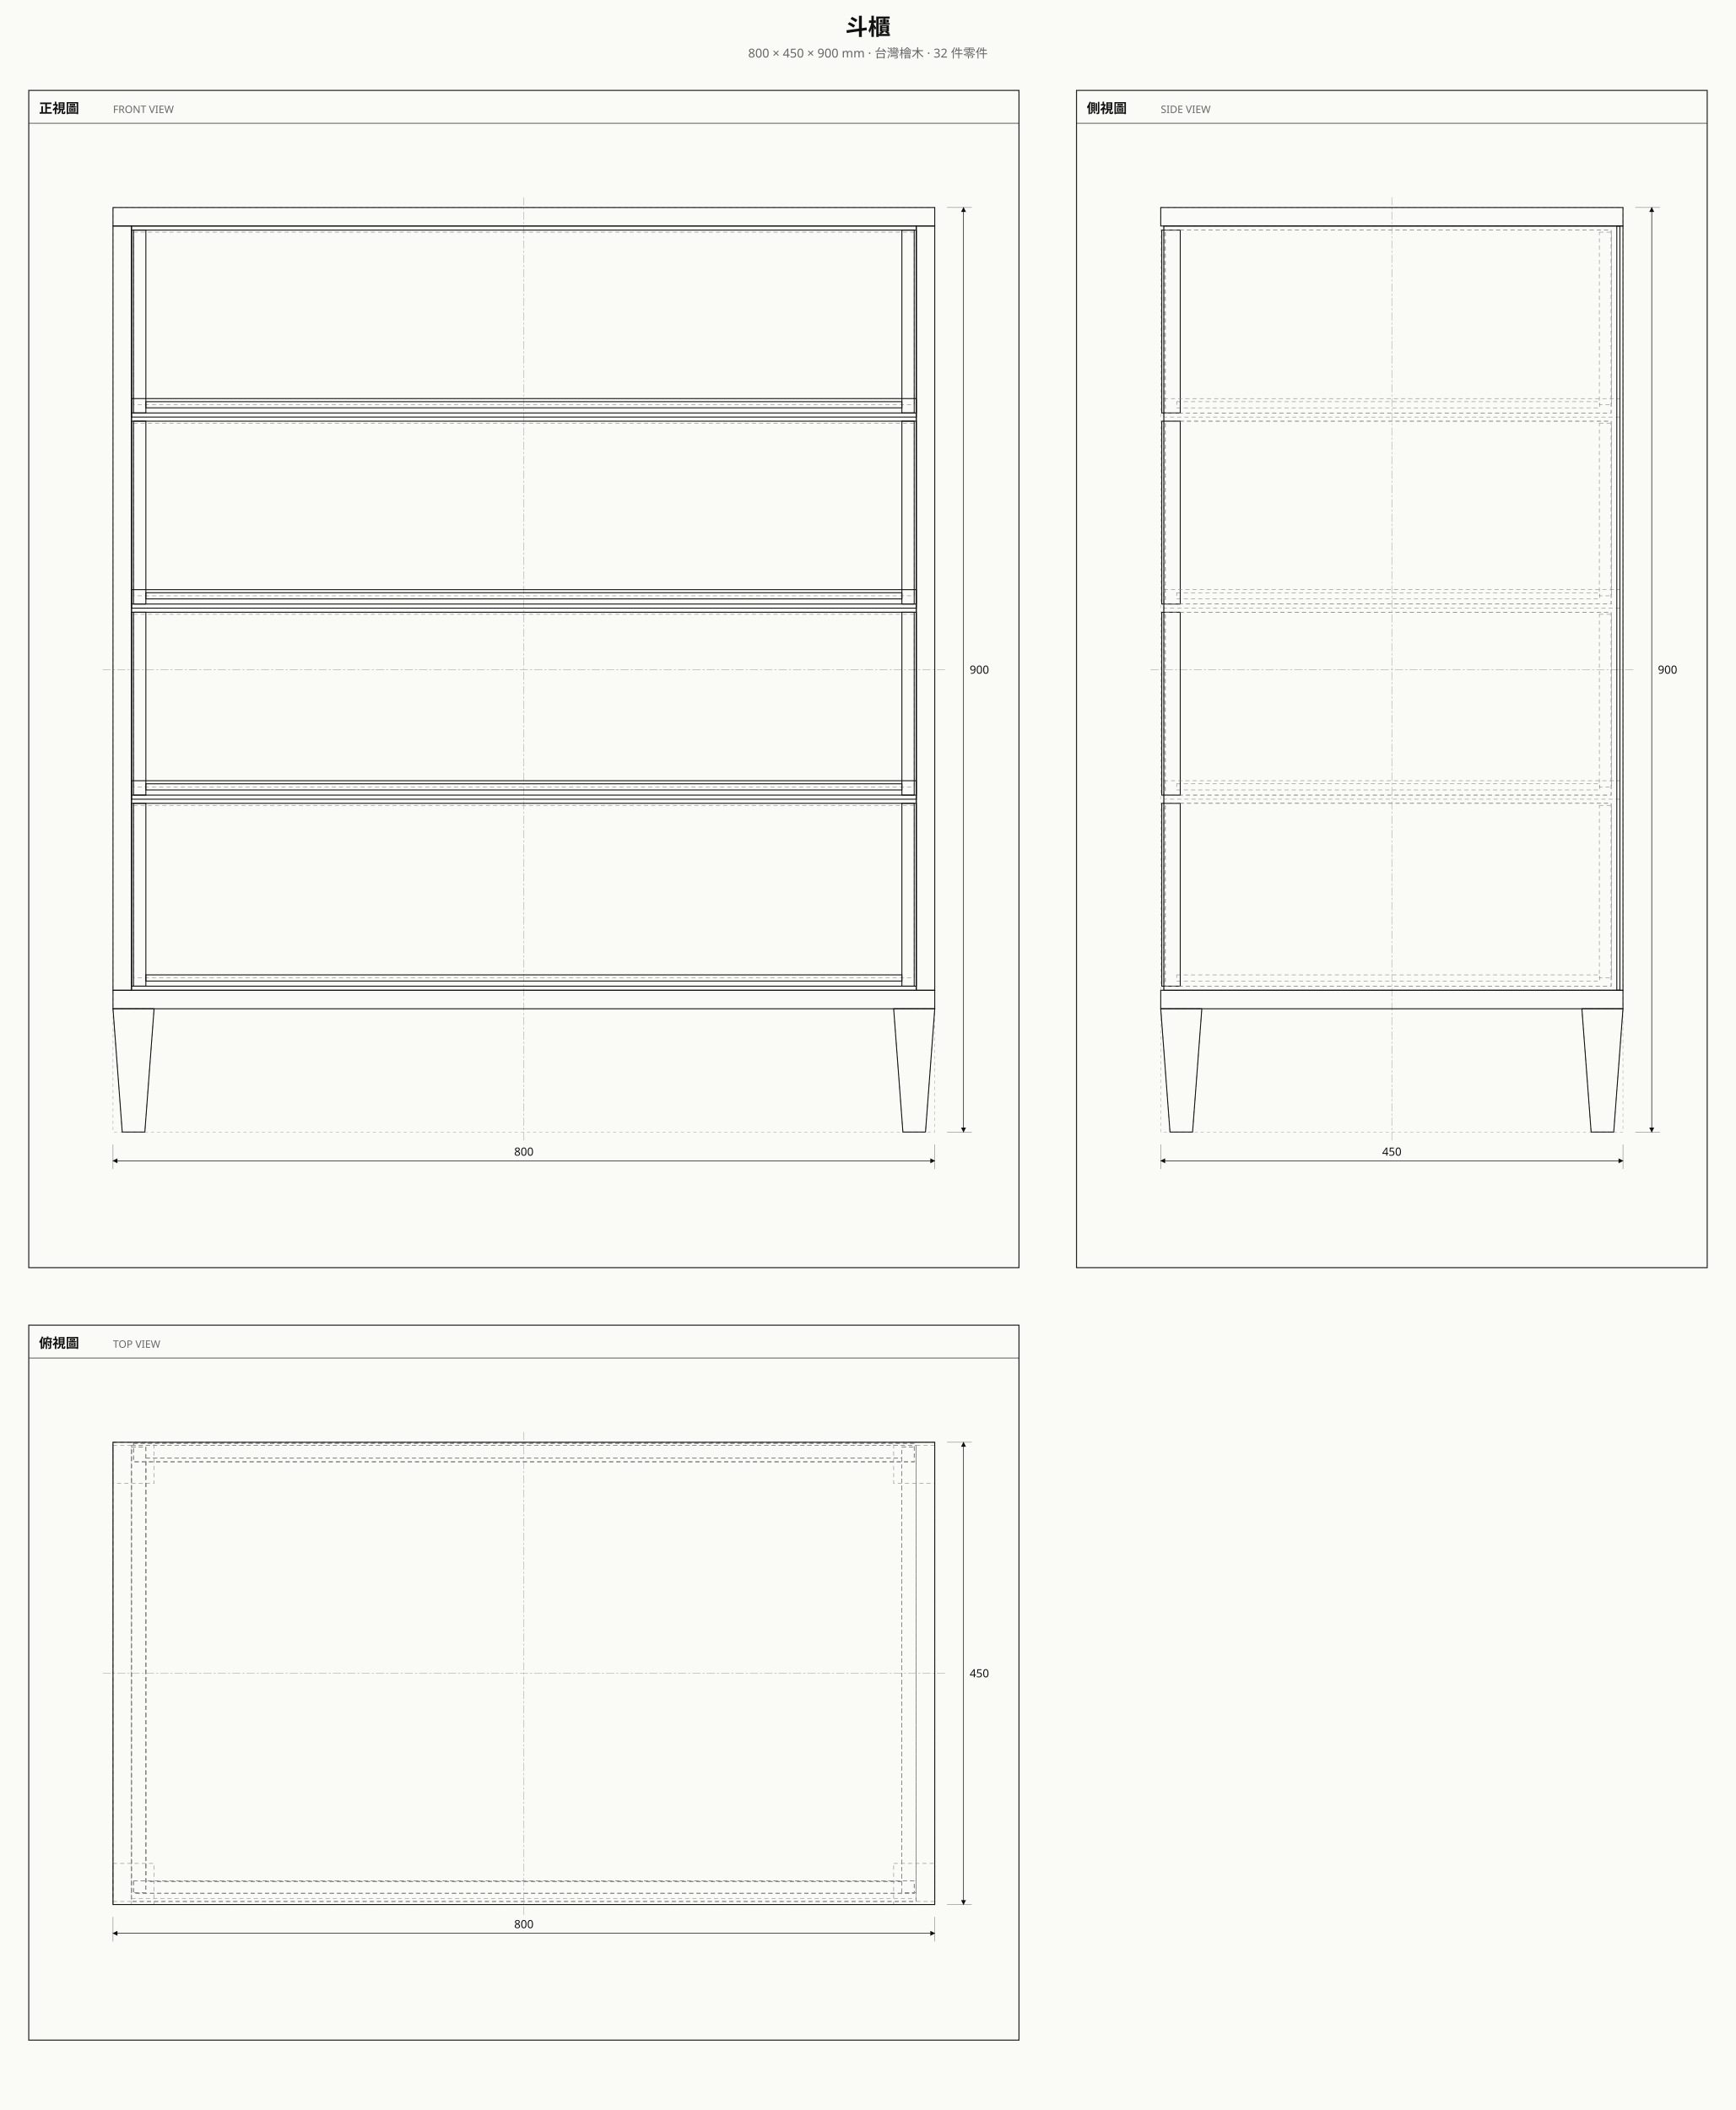
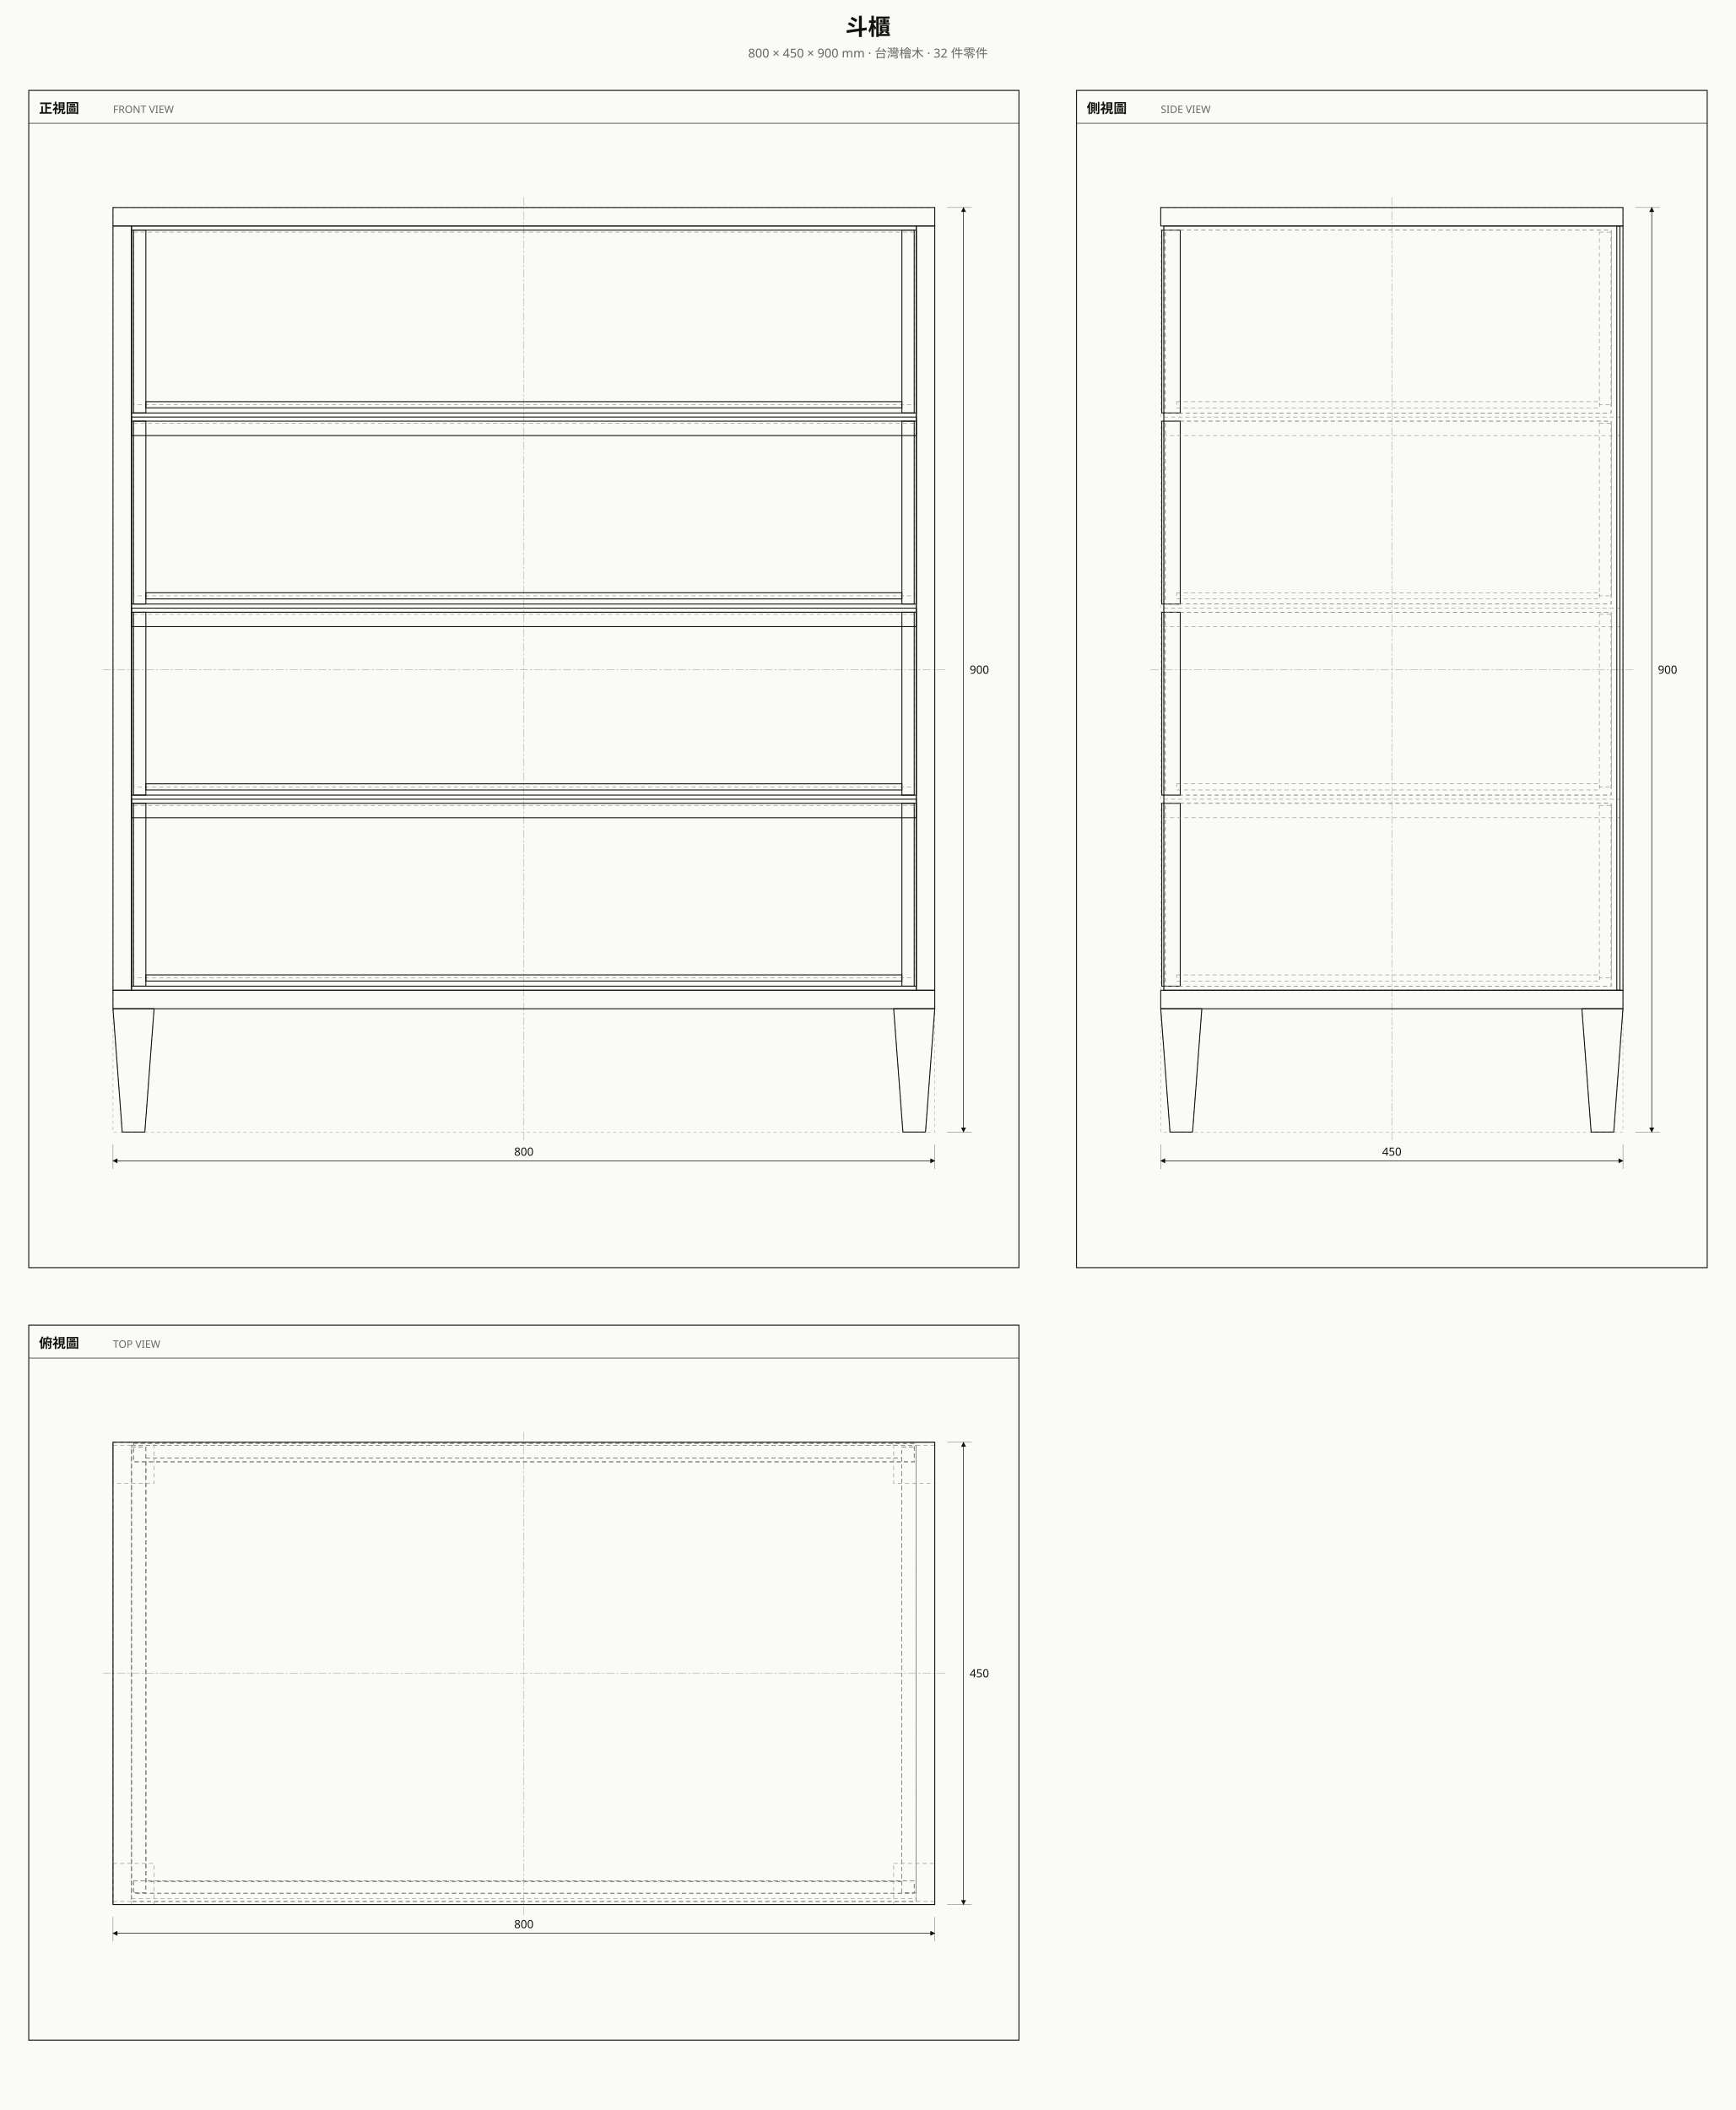
<svg xmlns="http://www.w3.org/2000/svg" viewBox="-20 -10 1690 2054" width="1690">
  <defs>
    <marker id="arr-front" viewBox="0 0 10 10" refX="9" refY="5" markerWidth="8" markerHeight="8" orient="auto-start-reverse">
      <path d="M 0 0 L 10 5 L 0 10 z" fill="#111" />
    </marker>
    <marker id="arr-side" viewBox="0 0 10 10" refX="9" refY="5" markerWidth="8" markerHeight="8" orient="auto-start-reverse">
      <path d="M 0 0 L 10 5 L 0 10 z" fill="#111" />
    </marker>
    <marker id="arr-top" viewBox="0 0 10 10" refX="9" refY="5" markerWidth="8" markerHeight="8" orient="auto-start-reverse">
      <path d="M 0 0 L 10 5 L 0 10 z" fill="#111" />
    </marker>
  </defs>
  <rect x="-20" y="-10" width="1690" height="2054" fill="#fafaf7" />
  <text x="825" y="24" text-anchor="middle" font-size="22" font-weight="700" fill="#111" font-family="sans-serif">斗櫃</text>
  <text x="825" y="46" text-anchor="middle" font-size="12" fill="#666" font-family="sans-serif">800 × 450 × 900 mm · 台灣檜木 · 32 件零件</text>
  <g transform="translate(0, 70)">
    <g transform="translate(490.0, 1022.0)">
      <rect x="-482.0" y="-1014.0" width="964.0" height="1146.0" fill="none" stroke="#222" stroke-width="1" />
      <line x1="-482.0" y1="-982.0" x2="482.0" y2="-982.0" stroke="#222" stroke-width="0.6" />
      <text x="-472.0" y="-992.0" font-size="13" font-weight="700" fill="#111" font-family="sans-serif">正視圖</text>
      <text x="-400.0" y="-992.0" font-size="10" fill="#666" font-family="sans-serif">FRONT VIEW</text>
      <g stroke="#888" stroke-width="0.5" stroke-dasharray="8 2 2 2" opacity="0.7">
        <line x1="0" y1="-910.0" x2="0" y2="10.0" />
        <line x1="-410.0" y1="-450.0" x2="410.0" y2="-450.0" />
      </g>
      <rect x="-400.0" y="-900.0" width="800.0" height="900.0" fill="none" stroke="#999" stroke-dasharray="3 3" stroke-width="0.5" opacity="0.8" />
      <rect x="-382.0" y="-882.0" width="764.0" height="744.0" fill="none" stroke="#111" stroke-width="0.9" />
      <rect x="-380.0" y="-318.0" width="760.0" height="168.0" fill="none" stroke="#888" stroke-width="0.5" stroke-dasharray="4 3" />
      <rect x="-380.0" y="-504.0" width="760.0" height="168.0" fill="none" stroke="#888" stroke-width="0.5" stroke-dasharray="4 3" />
      <rect x="-380.0" y="-690.0" width="760.0" height="168.0" fill="none" stroke="#888" stroke-width="0.5" stroke-dasharray="4 3" />
      <rect x="-380.0" y="-876.0" width="760.0" height="168.0" fill="none" stroke="#888" stroke-width="0.5" stroke-dasharray="4 3" />
      <polygon points="-400.0,-120.0 -360.0,-120.0 -369.0,0.0 -391.0,0.0" fill="none" stroke="#888" stroke-width="0.5" stroke-dasharray="4 3" />
      <polygon points="360.0,-120.0 400.0,-120.0 391.0,0.0 369.0,0.0" fill="none" stroke="#888" stroke-width="0.5" stroke-dasharray="4 3" />
      <rect x="-368.0" y="-153.0" width="736.0" height="6.0" fill="none" stroke="#111" stroke-width="0.9" />
      <rect x="-368.0" y="-339.0" width="736.0" height="6.0" fill="none" stroke="#111" stroke-width="0.9" />
      <rect x="-368.0" y="-525.0" width="736.0" height="6.0" fill="none" stroke="#111" stroke-width="0.9" />
      <rect x="-368.0" y="-711.0" width="736.0" height="6.0" fill="none" stroke="#111" stroke-width="0.9" />
      <rect x="-382.0" y="-320.0" width="14.0" height="178.0" fill="none" stroke="#111" stroke-width="0.9" />
      <rect x="368.0" y="-320.0" width="14.0" height="178.0" fill="none" stroke="#111" stroke-width="0.9" />
      <rect x="-382.0" y="-506.0" width="14.0" height="178.0" fill="none" stroke="#111" stroke-width="0.9" />
      <rect x="368.0" y="-506.0" width="14.0" height="178.0" fill="none" stroke="#111" stroke-width="0.9" />
      <rect x="-382.0" y="-692.0" width="14.0" height="178.0" fill="none" stroke="#111" stroke-width="0.9" />
      <rect x="368.0" y="-692.0" width="14.0" height="178.0" fill="none" stroke="#111" stroke-width="0.9" />
      <rect x="-382.0" y="-878.0" width="14.0" height="178.0" fill="none" stroke="#111" stroke-width="0.9" />
      <rect x="368.0" y="-878.0" width="14.0" height="178.0" fill="none" stroke="#111" stroke-width="0.9" />
      <rect x="-400.0" y="-882.0" width="18.0" height="744.0" fill="none" stroke="#111" stroke-width="0.9" />
      <rect x="382.0" y="-882.0" width="18.0" height="744.0" fill="none" stroke="#111" stroke-width="0.9" />
-       <rect x="-382.0" y="-342.0" width="764.0" height="18.0" fill="none" stroke="#111" stroke-width="0.9" />
-       <rect x="-382.0" y="-528.0" width="764.0" height="18.0" fill="none" stroke="#111" stroke-width="0.9" />
-       <rect x="-382.0" y="-714.0" width="764.0" height="18.0" fill="none" stroke="#111" stroke-width="0.9" />
+       <rect x="-382.0" y="-324.0" width="764.0" height="18.0" fill="none" stroke="#111" stroke-width="0.9" />
+       <rect x="-382.0" y="-510.0" width="764.0" height="18.0" fill="none" stroke="#111" stroke-width="0.9" />
+       <rect x="-382.0" y="-696.0" width="764.0" height="18.0" fill="none" stroke="#111" stroke-width="0.9" />
      <rect x="-380.0" y="-320.0" width="760.0" height="178.0" fill="none" stroke="#111" stroke-width="0.9" />
      <rect x="-380.0" y="-506.0" width="760.0" height="178.0" fill="none" stroke="#111" stroke-width="0.9" />
      <rect x="-380.0" y="-692.0" width="760.0" height="178.0" fill="none" stroke="#111" stroke-width="0.9" />
      <rect x="-380.0" y="-878.0" width="760.0" height="178.0" fill="none" stroke="#111" stroke-width="0.9" />
      <polygon points="-400.0,-120.0 -360.0,-120.0 -369.0,0.0 -391.0,0.0" fill="none" stroke="#111" stroke-width="0.9" />
      <polygon points="360.0,-120.0 400.0,-120.0 391.0,0.0 369.0,0.0" fill="none" stroke="#111" stroke-width="0.9" />
      <rect x="-400.0" y="-900.0" width="800.0" height="18.0" fill="none" stroke="#111" stroke-width="0.9" />
      <rect x="-400.0" y="-138.0" width="800.0" height="18.0" fill="none" stroke="#111" stroke-width="0.9" />
      <g stroke="#111" fill="#111" stroke-width="0.6" font-family="sans-serif">
        <line x1="-400.0" y1="12.0" x2="-400.0" y2="36.0" stroke-width="0.4" stroke="#666" />
        <line x1="400.0" y1="12.0" x2="400.0" y2="36.0" stroke-width="0.4" stroke="#666" />
        <line x1="-400.0" y1="28.0" x2="400.0" y2="28.0" marker-start="url(#arr-front)" marker-end="url(#arr-front)" />
        <text x="0" y="23.0" text-anchor="middle" font-size="11" stroke="none">800</text>
      </g>
      <g stroke="#111" fill="#111" stroke-width="0.6" font-family="sans-serif">
        <line x1="412.0" y1="-900.0" x2="436.0" y2="-900.0" stroke-width="0.4" stroke="#666" />
        <line x1="412.0" y1="0.0" x2="436.0" y2="0.0" stroke-width="0.4" stroke="#666" />
        <line x1="428.0" y1="-900.0" x2="428.0" y2="0.0" marker-start="url(#arr-front)" marker-end="url(#arr-front)" />
        <text x="434.0" y="-450.0" text-anchor="start" dominant-baseline="middle" font-size="11" stroke="none">900</text>
      </g>
    </g>
    <g transform="translate(1020, 0)">
      <g transform="translate(315.0, 1022.0)">
        <rect x="-307.0" y="-1014.0" width="614.0" height="1146.0" fill="none" stroke="#222" stroke-width="1" />
        <line x1="-307.0" y1="-982.0" x2="307.0" y2="-982.0" stroke="#222" stroke-width="0.6" />
        <text x="-297.0" y="-992.0" font-size="13" font-weight="700" fill="#111" font-family="sans-serif">側視圖</text>
        <text x="-225.0" y="-992.0" font-size="10" fill="#666" font-family="sans-serif">SIDE VIEW</text>
        <g stroke="#888" stroke-width="0.5" stroke-dasharray="8 2 2 2" opacity="0.7">
          <line x1="0" y1="-910.0" x2="0" y2="10.0" />
          <line x1="-235.0" y1="-450.0" x2="235.0" y2="-450.0" />
        </g>
        <rect x="-225.0" y="-900.0" width="450.0" height="900.0" fill="none" stroke="#999" stroke-dasharray="3 3" stroke-width="0.5" opacity="0.8" />
        <rect x="-222.0" y="-882.0" width="444.0" height="744.0" fill="none" stroke="#888" stroke-width="0.5" stroke-dasharray="4 3" />
        <rect x="-220.5" y="-320.0" width="434.0" height="178.0" fill="none" stroke="#888" stroke-width="0.5" stroke-dasharray="4 3" />
        <rect x="-220.5" y="-506.0" width="434.0" height="178.0" fill="none" stroke="#888" stroke-width="0.5" stroke-dasharray="4 3" />
        <rect x="-220.5" y="-692.0" width="434.0" height="178.0" fill="none" stroke="#888" stroke-width="0.5" stroke-dasharray="4 3" />
        <rect x="-220.5" y="-878.0" width="434.0" height="178.0" fill="none" stroke="#888" stroke-width="0.5" stroke-dasharray="4 3" />
        <polygon points="-225.0,-120.0 -185.0,-120.0 -194.0,0.0 -216.0,0.0" fill="none" stroke="#888" stroke-width="0.5" stroke-dasharray="4 3" />
        <polygon points="185.0,-120.0 225.0,-120.0 216.0,0.0 194.0,0.0" fill="none" stroke="#888" stroke-width="0.5" stroke-dasharray="4 3" />
        <rect x="-209.5" y="-153.0" width="412.0" height="6.0" fill="none" stroke="#888" stroke-width="0.5" stroke-dasharray="4 3" />
        <rect x="-209.5" y="-339.0" width="412.0" height="6.0" fill="none" stroke="#888" stroke-width="0.5" stroke-dasharray="4 3" />
        <rect x="-209.5" y="-525.0" width="412.0" height="6.0" fill="none" stroke="#888" stroke-width="0.5" stroke-dasharray="4 3" />
        <rect x="-209.5" y="-711.0" width="412.0" height="6.0" fill="none" stroke="#888" stroke-width="0.5" stroke-dasharray="4 3" />
        <rect x="-224.0" y="-320.0" width="18.0" height="178.0" fill="none" stroke="#111" stroke-width="0.9" />
        <rect x="202.0" y="-318.0" width="12.0" height="168.0" fill="none" stroke="#888" stroke-width="0.5" stroke-dasharray="4 3" />
        <rect x="-224.0" y="-506.0" width="18.0" height="178.0" fill="none" stroke="#111" stroke-width="0.9" />
        <rect x="202.0" y="-504.0" width="12.0" height="168.0" fill="none" stroke="#888" stroke-width="0.5" stroke-dasharray="4 3" />
        <rect x="-224.0" y="-692.0" width="18.0" height="178.0" fill="none" stroke="#111" stroke-width="0.9" />
        <rect x="202.0" y="-690.0" width="12.0" height="168.0" fill="none" stroke="#888" stroke-width="0.5" stroke-dasharray="4 3" />
        <rect x="-224.0" y="-878.0" width="18.0" height="178.0" fill="none" stroke="#111" stroke-width="0.9" />
        <rect x="202.0" y="-876.0" width="12.0" height="168.0" fill="none" stroke="#888" stroke-width="0.5" stroke-dasharray="4 3" />
-         <rect x="-222.0" y="-342.0" width="444.0" height="18.0" fill="none" stroke="#888" stroke-width="0.5" stroke-dasharray="4 3" />
-         <rect x="-222.0" y="-528.0" width="444.0" height="18.0" fill="none" stroke="#888" stroke-width="0.5" stroke-dasharray="4 3" />
-         <rect x="-222.0" y="-714.0" width="444.0" height="18.0" fill="none" stroke="#888" stroke-width="0.5" stroke-dasharray="4 3" />
        <rect x="219.0" y="-882.0" width="6.0" height="744.0" fill="none" stroke="#111" stroke-width="0.9" />
+         <rect x="-222.0" y="-324.0" width="444.0" height="18.0" fill="none" stroke="#888" stroke-width="0.5" stroke-dasharray="4 3" />
+         <rect x="-222.0" y="-510.0" width="444.0" height="18.0" fill="none" stroke="#888" stroke-width="0.5" stroke-dasharray="4 3" />
+         <rect x="-222.0" y="-696.0" width="444.0" height="18.0" fill="none" stroke="#888" stroke-width="0.5" stroke-dasharray="4 3" />
        <rect x="-220.5" y="-320.0" width="434.0" height="178.0" fill="none" stroke="#888" stroke-width="0.5" stroke-dasharray="4 3" />
        <rect x="-220.5" y="-506.0" width="434.0" height="178.0" fill="none" stroke="#888" stroke-width="0.5" stroke-dasharray="4 3" />
        <rect x="-220.5" y="-692.0" width="434.0" height="178.0" fill="none" stroke="#888" stroke-width="0.5" stroke-dasharray="4 3" />
        <rect x="-220.5" y="-878.0" width="434.0" height="178.0" fill="none" stroke="#888" stroke-width="0.5" stroke-dasharray="4 3" />
        <polygon points="-225.0,-120.0 -185.0,-120.0 -194.0,0.0 -216.0,0.0" fill="none" stroke="#111" stroke-width="0.9" />
        <polygon points="185.0,-120.0 225.0,-120.0 216.0,0.0 194.0,0.0" fill="none" stroke="#111" stroke-width="0.9" />
        <rect x="-225.0" y="-900.0" width="450.0" height="18.0" fill="none" stroke="#111" stroke-width="0.9" />
        <rect x="-225.0" y="-138.0" width="450.0" height="18.0" fill="none" stroke="#111" stroke-width="0.9" />
        <rect x="-222.0" y="-882.0" width="444.0" height="744.0" fill="none" stroke="#111" stroke-width="0.9" />
        <g stroke="#111" fill="#111" stroke-width="0.6" font-family="sans-serif">
          <line x1="-225.0" y1="12.0" x2="-225.0" y2="36.0" stroke-width="0.4" stroke="#666" />
          <line x1="225.0" y1="12.0" x2="225.0" y2="36.0" stroke-width="0.4" stroke="#666" />
          <line x1="-225.0" y1="28.0" x2="225.0" y2="28.0" marker-start="url(#arr-side)" marker-end="url(#arr-side)" />
          <text x="0" y="23.0" text-anchor="middle" font-size="11" stroke="none">450</text>
        </g>
        <g stroke="#111" fill="#111" stroke-width="0.6" font-family="sans-serif">
          <line x1="237.0" y1="-900.0" x2="261.0" y2="-900.0" stroke-width="0.4" stroke="#666" />
          <line x1="237.0" y1="0.0" x2="261.0" y2="0.0" stroke-width="0.4" stroke="#666" />
          <line x1="253.0" y1="-900.0" x2="253.0" y2="0.0" marker-start="url(#arr-side)" marker-end="url(#arr-side)" />
          <text x="259.0" y="-450.0" text-anchor="start" dominant-baseline="middle" font-size="11" stroke="none">900</text>
        </g>
      </g>
    </g>
    <g transform="translate(0, 1202)">
      <g transform="translate(490.0, 347.0)">
        <rect x="-482.0" y="-339.0" width="964.0" height="696.0" fill="none" stroke="#222" stroke-width="1" />
        <line x1="-482.0" y1="-307.0" x2="482.0" y2="-307.0" stroke="#222" stroke-width="0.6" />
        <text x="-472.0" y="-317.0" font-size="13" font-weight="700" fill="#111" font-family="sans-serif">俯視圖</text>
        <text x="-400.0" y="-317.0" font-size="10" fill="#666" font-family="sans-serif">TOP VIEW</text>
        <g stroke="#888" stroke-width="0.5" stroke-dasharray="8 2 2 2" opacity="0.7">
          <line x1="0" y1="-235.0" x2="0" y2="235.0" />
          <line x1="-410.0" y1="0.0" x2="410.0" y2="0.0" />
        </g>
        <rect x="-400.0" y="-225.0" width="800.0" height="450.0" fill="none" stroke="#999" stroke-dasharray="3 3" stroke-width="0.5" opacity="0.8" />
        <rect x="-400.0" y="-225.0" width="40.0" height="40.0" fill="none" stroke="#888" stroke-width="0.5" stroke-dasharray="4 3" />
        <rect x="-400.0" y="185.0" width="40.0" height="40.0" fill="none" stroke="#888" stroke-width="0.5" stroke-dasharray="4 3" />
        <rect x="360.0" y="-225.0" width="40.0" height="40.0" fill="none" stroke="#888" stroke-width="0.5" stroke-dasharray="4 3" />
        <rect x="360.0" y="185.0" width="40.0" height="40.0" fill="none" stroke="#888" stroke-width="0.5" stroke-dasharray="4 3" />
        <rect x="-400.0" y="-225.0" width="800.0" height="450.0" fill="none" stroke="#888" stroke-width="0.5" stroke-dasharray="4 3" />
        <rect x="-368.0" y="-209.5" width="736.0" height="412.0" fill="none" stroke="#888" stroke-width="0.5" stroke-dasharray="4 3" />
        <rect x="-380.0" y="202.0" width="760.0" height="12.0" fill="none" stroke="#888" stroke-width="0.5" stroke-dasharray="4 3" />
        <rect x="-380.0" y="-224.0" width="760.0" height="18.0" fill="none" stroke="#888" stroke-width="0.5" stroke-dasharray="4 3" />
        <rect x="-382.0" y="-220.5" width="14.0" height="434.0" fill="none" stroke="#888" stroke-width="0.5" stroke-dasharray="4 3" />
        <rect x="368.0" y="-220.5" width="14.0" height="434.0" fill="none" stroke="#888" stroke-width="0.5" stroke-dasharray="4 3" />
+         <rect x="-382.0" y="-222.0" width="764.0" height="444.0" fill="none" stroke="#888" stroke-width="0.5" stroke-dasharray="4 3" />
        <rect x="-368.0" y="-209.5" width="736.0" height="412.0" fill="none" stroke="#888" stroke-width="0.5" stroke-dasharray="4 3" />
-         <rect x="-382.0" y="-222.0" width="764.0" height="444.0" fill="none" stroke="#888" stroke-width="0.5" stroke-dasharray="4 3" />
        <rect x="-380.0" y="202.0" width="760.0" height="12.0" fill="none" stroke="#888" stroke-width="0.5" stroke-dasharray="4 3" />
        <rect x="-380.0" y="-224.0" width="760.0" height="18.0" fill="none" stroke="#888" stroke-width="0.5" stroke-dasharray="4 3" />
        <rect x="-382.0" y="-220.5" width="14.0" height="434.0" fill="none" stroke="#888" stroke-width="0.5" stroke-dasharray="4 3" />
        <rect x="368.0" y="-220.5" width="14.0" height="434.0" fill="none" stroke="#888" stroke-width="0.5" stroke-dasharray="4 3" />
+         <rect x="-382.0" y="-222.0" width="764.0" height="444.0" fill="none" stroke="#888" stroke-width="0.5" stroke-dasharray="4 3" />
        <rect x="-368.0" y="-209.5" width="736.0" height="412.0" fill="none" stroke="#888" stroke-width="0.5" stroke-dasharray="4 3" />
-         <rect x="-382.0" y="-222.0" width="764.0" height="444.0" fill="none" stroke="#888" stroke-width="0.5" stroke-dasharray="4 3" />
        <rect x="-380.0" y="202.0" width="760.0" height="12.0" fill="none" stroke="#888" stroke-width="0.5" stroke-dasharray="4 3" />
        <rect x="-380.0" y="-224.0" width="760.0" height="18.0" fill="none" stroke="#888" stroke-width="0.5" stroke-dasharray="4 3" />
        <rect x="-382.0" y="-220.5" width="14.0" height="434.0" fill="none" stroke="#888" stroke-width="0.5" stroke-dasharray="4 3" />
        <rect x="368.0" y="-220.5" width="14.0" height="434.0" fill="none" stroke="#888" stroke-width="0.5" stroke-dasharray="4 3" />
+         <rect x="-382.0" y="-222.0" width="764.0" height="444.0" fill="none" stroke="#888" stroke-width="0.5" stroke-dasharray="4 3" />
        <rect x="-368.0" y="-209.5" width="736.0" height="412.0" fill="none" stroke="#888" stroke-width="0.5" stroke-dasharray="4 3" />
-         <rect x="-382.0" y="-222.0" width="764.0" height="444.0" fill="none" stroke="#888" stroke-width="0.5" stroke-dasharray="4 3" />
        <rect x="-380.0" y="202.0" width="760.0" height="12.0" fill="none" stroke="#888" stroke-width="0.5" stroke-dasharray="4 3" />
        <rect x="-380.0" y="-224.0" width="760.0" height="18.0" fill="none" stroke="#888" stroke-width="0.5" stroke-dasharray="4 3" />
        <rect x="-382.0" y="-220.5" width="14.0" height="434.0" fill="none" stroke="#888" stroke-width="0.5" stroke-dasharray="4 3" />
        <rect x="368.0" y="-220.5" width="14.0" height="434.0" fill="none" stroke="#888" stroke-width="0.5" stroke-dasharray="4 3" />
        <rect x="-400.0" y="-222.0" width="18.0" height="444.0" fill="none" stroke="#888" stroke-width="0.5" stroke-dasharray="4 3" />
        <rect x="382.0" y="-222.0" width="18.0" height="444.0" fill="none" stroke="#888" stroke-width="0.5" stroke-dasharray="4 3" />
        <rect x="-382.0" y="219.0" width="764.0" height="6.0" fill="none" stroke="#888" stroke-width="0.5" stroke-dasharray="4 3" />
        <rect x="-400.0" y="-225.0" width="800.0" height="450.0" fill="none" stroke="#111" stroke-width="0.9" />
        <g stroke="#111" fill="#111" stroke-width="0.6" font-family="sans-serif">
          <line x1="-400.0" y1="237.0" x2="-400.0" y2="261.0" stroke-width="0.4" stroke="#666" />
          <line x1="400.0" y1="237.0" x2="400.0" y2="261.0" stroke-width="0.4" stroke="#666" />
          <line x1="-400.0" y1="253.0" x2="400.0" y2="253.0" marker-start="url(#arr-top)" marker-end="url(#arr-top)" />
          <text x="0" y="248.0" text-anchor="middle" font-size="11" stroke="none">800</text>
        </g>
        <g stroke="#111" fill="#111" stroke-width="0.6" font-family="sans-serif">
          <line x1="412.0" y1="-225.0" x2="436.0" y2="-225.0" stroke-width="0.4" stroke="#666" />
          <line x1="412.0" y1="225.0" x2="436.0" y2="225.0" stroke-width="0.4" stroke="#666" />
          <line x1="428.0" y1="-225.0" x2="428.0" y2="225.0" marker-start="url(#arr-top)" marker-end="url(#arr-top)" />
          <text x="434.0" y="0.0" text-anchor="start" dominant-baseline="middle" font-size="11" stroke="none">450</text>
        </g>
      </g>
    </g>
  </g>
</svg>
